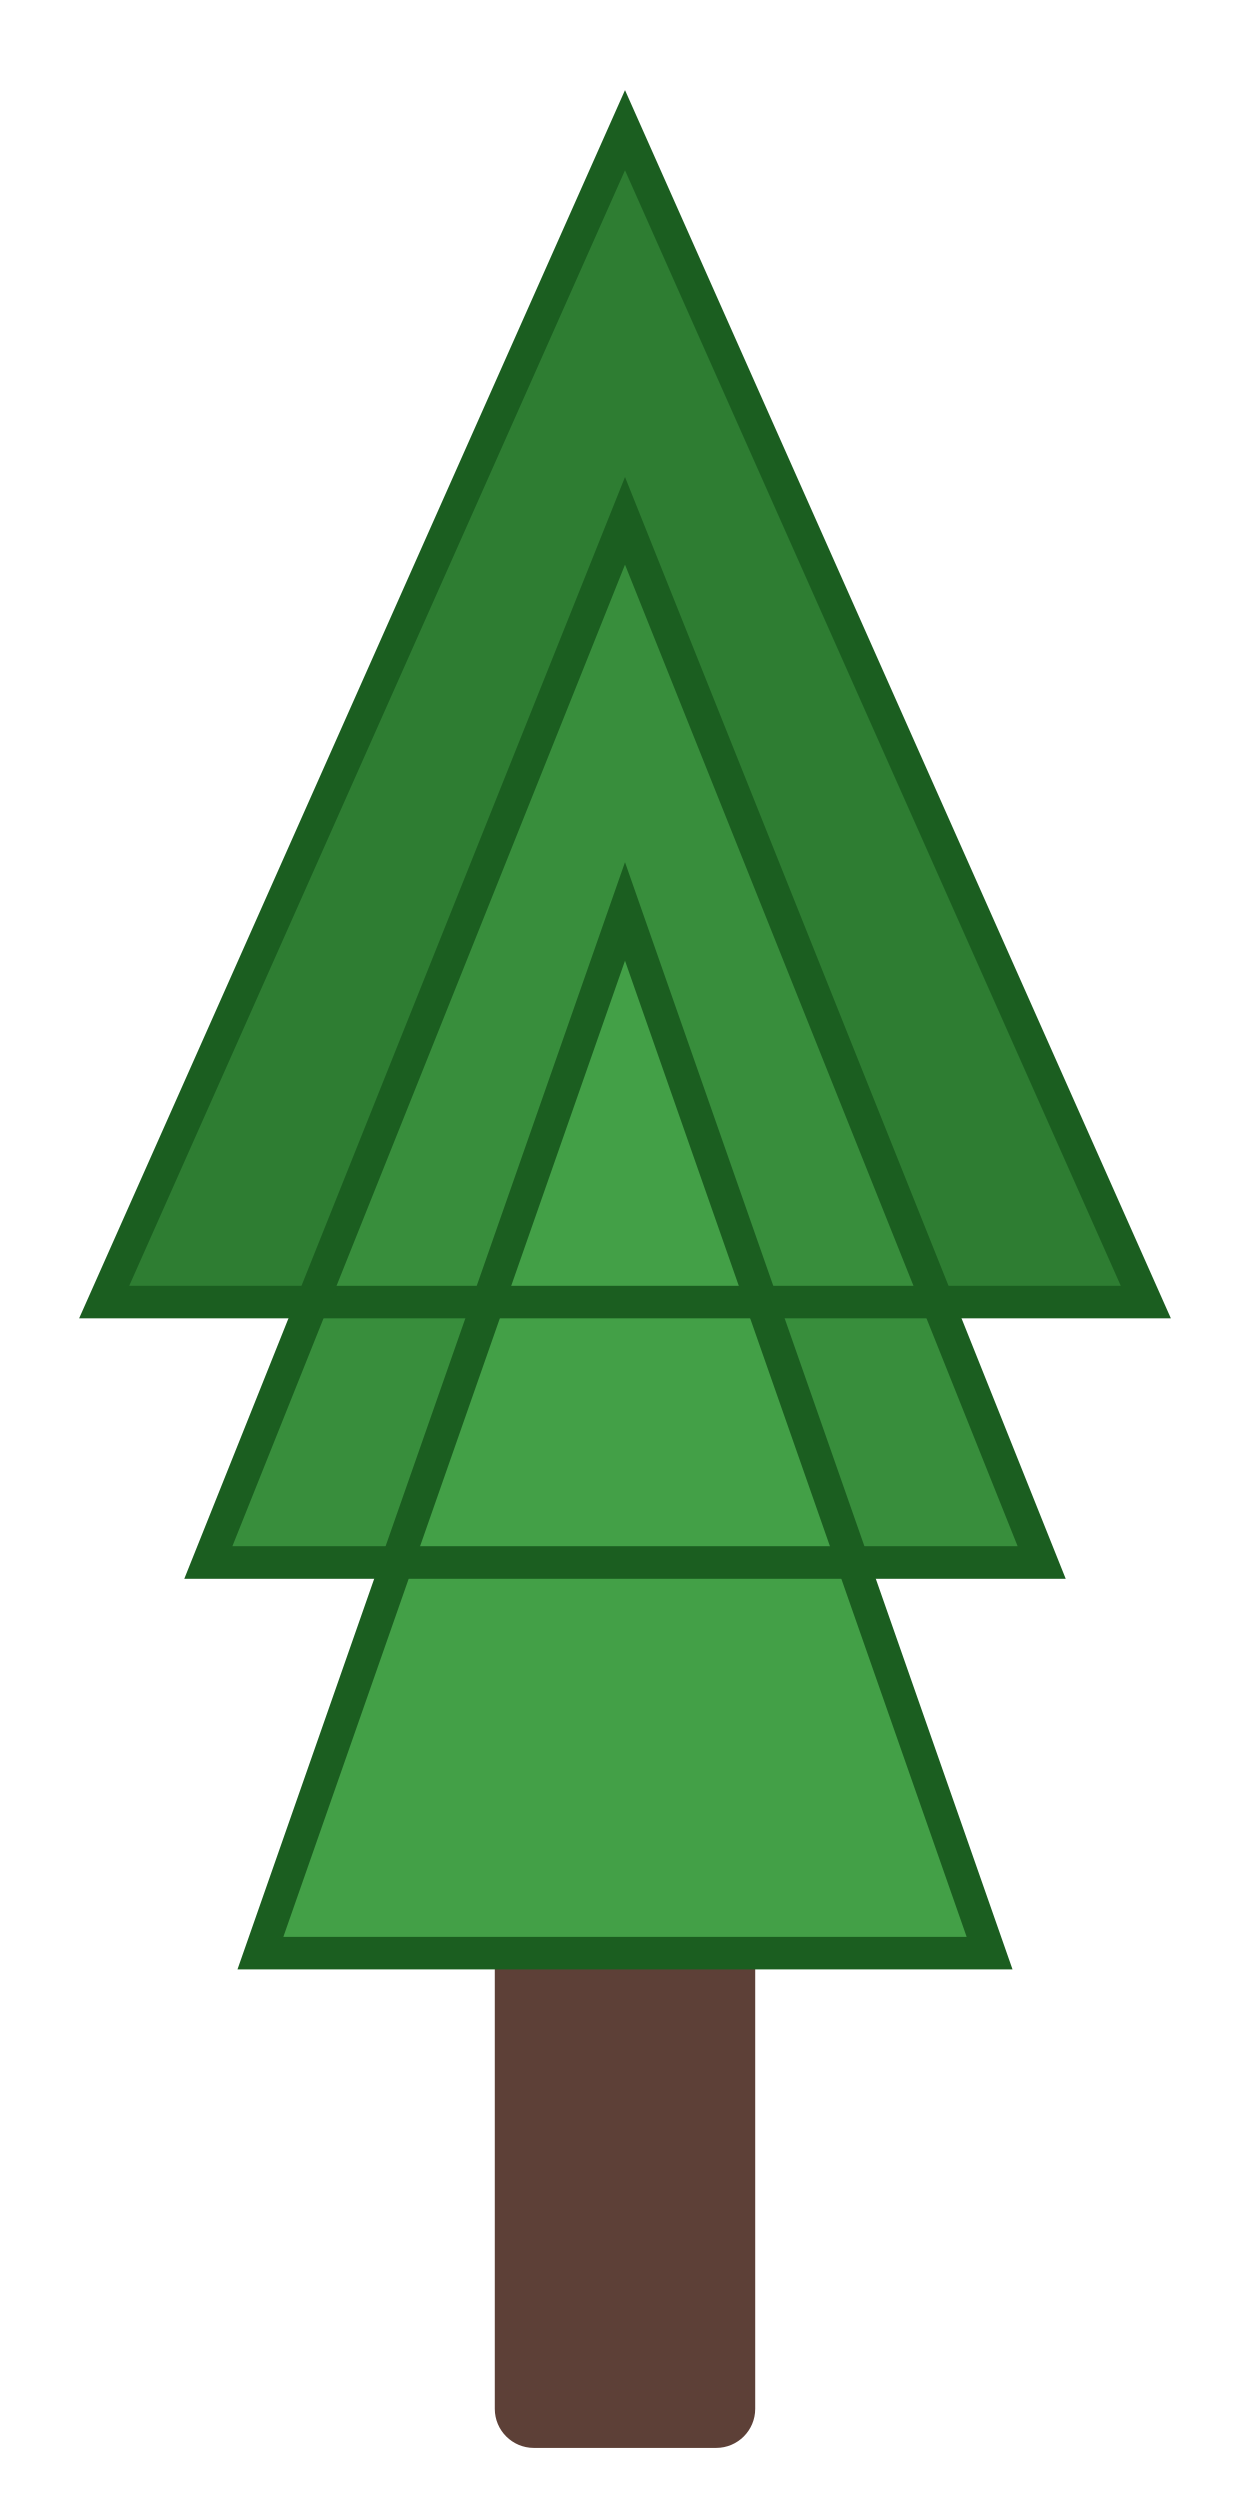
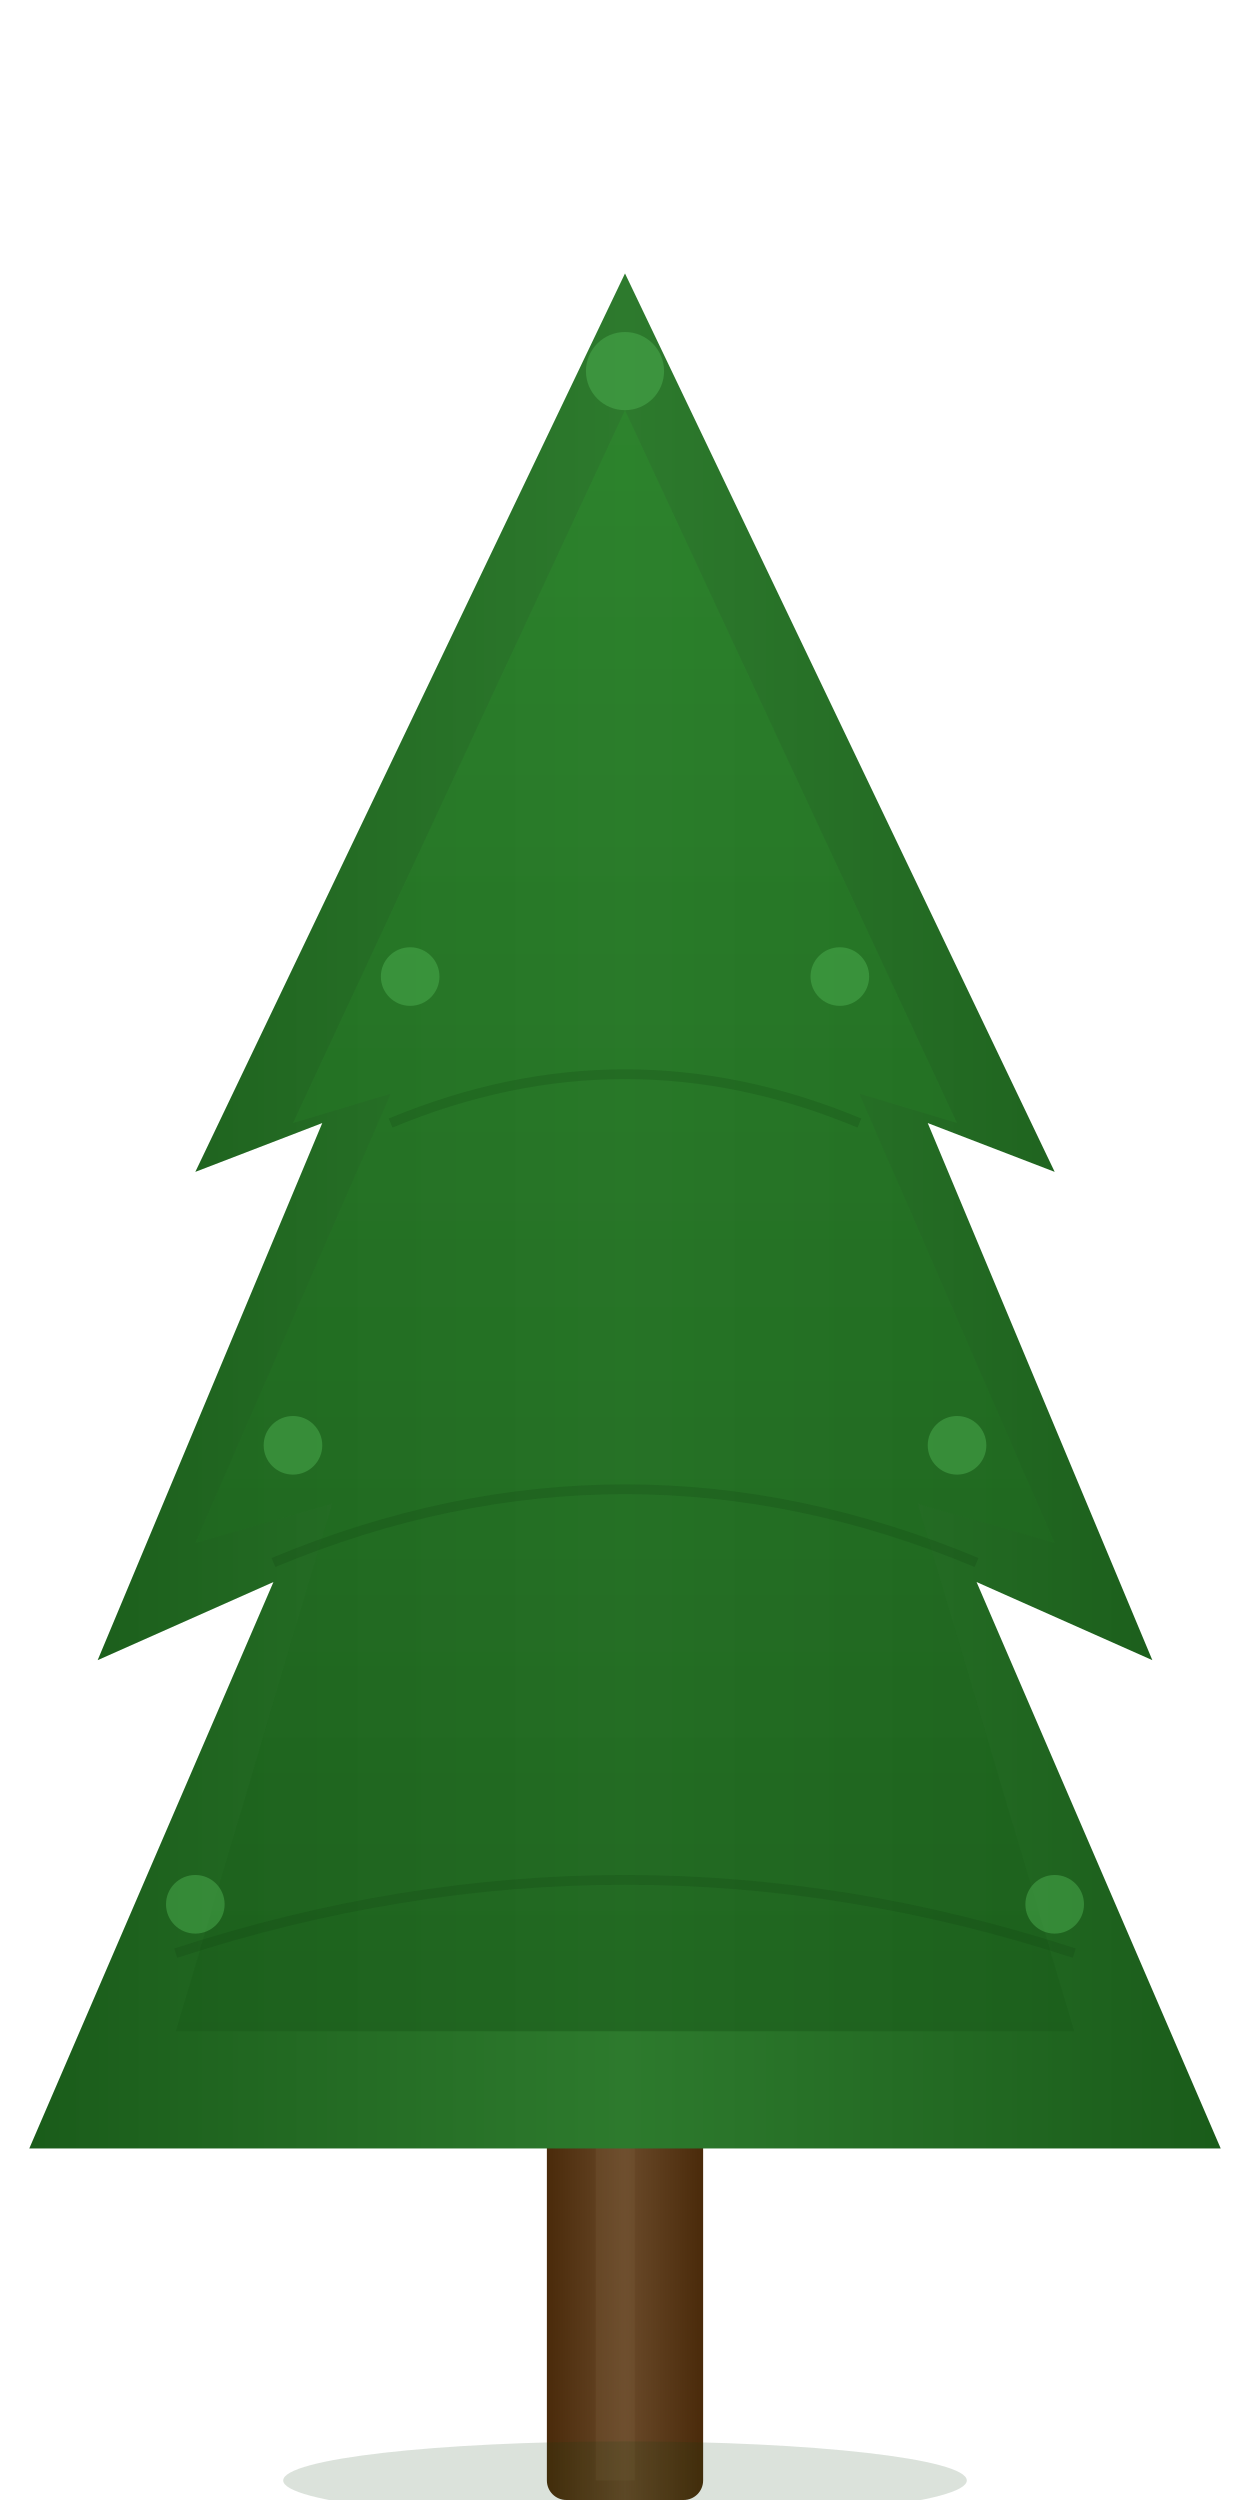
- <svg xmlns="http://www.w3.org/2000/svg" width="96" height="192" viewBox="0 0 96 192">
-   <rect x="38" y="140" width="20" height="48" rx="3" fill="#5D4037" />
-   <polygon points="48,10 8,100 88,100" fill="#2E7D32" />
-   <polygon points="48,40 16,120 80,120" fill="#388E3C" />
-   <polygon points="48,70 20,150 76,150" fill="#43A047" />
-   <polygon points="48,10 8,100 88,100" fill="none" stroke="#1B5E20" stroke-width="2.5" />
-   <polygon points="48,40 16,120 80,120" fill="none" stroke="#1B5E20" stroke-width="2.5" />
-   <polygon points="48,70 20,150 76,150" fill="none" stroke="#1B5E20" stroke-width="2.5" />
+ <svg xmlns="http://www.w3.org/2000/svg" width="128" height="256" viewBox="0 0 128 256">
+   <defs>
+     <linearGradient id="pt1" x1="0" y1="0" x2="1" y2="0">
+       <stop offset="0%" stop-color="#1A5C1A" />
+       <stop offset="50%" stop-color="#2D7A2D" />
+       <stop offset="100%" stop-color="#1A5C1A" />
+     </linearGradient>
+     <linearGradient id="pt2" x1="0" y1="0" x2="0" y2="1">
+       <stop offset="0%" stop-color="#2D8A2D" />
+       <stop offset="100%" stop-color="#1A5C1A" />
+     </linearGradient>
+     <linearGradient id="ptk" x1="0" y1="0" x2="1" y2="0">
+       <stop offset="0%" stop-color="#4A2A0A" />
+       <stop offset="50%" stop-color="#6A4A2A" />
+       <stop offset="100%" stop-color="#4A2A0A" />
+     </linearGradient>
+   </defs>
+   <rect x="56" y="200" width="16" height="56" rx="2" fill="url(#ptk)" />
+   <rect x="61" y="202" width="4" height="52" fill="#7A5A3A" opacity="0.3" />
+   <path d="M64,28 L108,120 L95,115 L118,170 L100,162 L125,220 L3,220 L28,162 L10,170 L33,115 L20,120 Z" fill="url(#pt1)" />
+   <path d="M64,42 L98,115 L88,112 L108,158 L94,154 L110,208 L18,208 L34,154 L20,158 L40,112 L30,115 Z" fill="url(#pt2)" opacity="0.6" />
+   <g stroke="#0D3D0D" stroke-width="1" opacity="0.2" fill="none">
+     <path d="M40,115 Q64,105 88,115" />
+     <path d="M28,160 Q64,145 100,160" />
+     <path d="M18,200 Q64,185 110,200" />
+   </g>
+   <g fill="#4CAF50" opacity="0.5">
+     <circle cx="64" cy="38" r="4" />
+     <circle cx="42" cy="100" r="3" />
+     <circle cx="86" cy="100" r="3" />
+     <circle cx="30" cy="148" r="3" />
+     <circle cx="98" cy="148" r="3" />
+     <circle cx="20" cy="195" r="3" />
+     <circle cx="108" cy="195" r="3" />
+   </g>
+   <ellipse cx="64" cy="254" rx="35" ry="4" fill="#0D3D0D" opacity="0.15" />
</svg>
